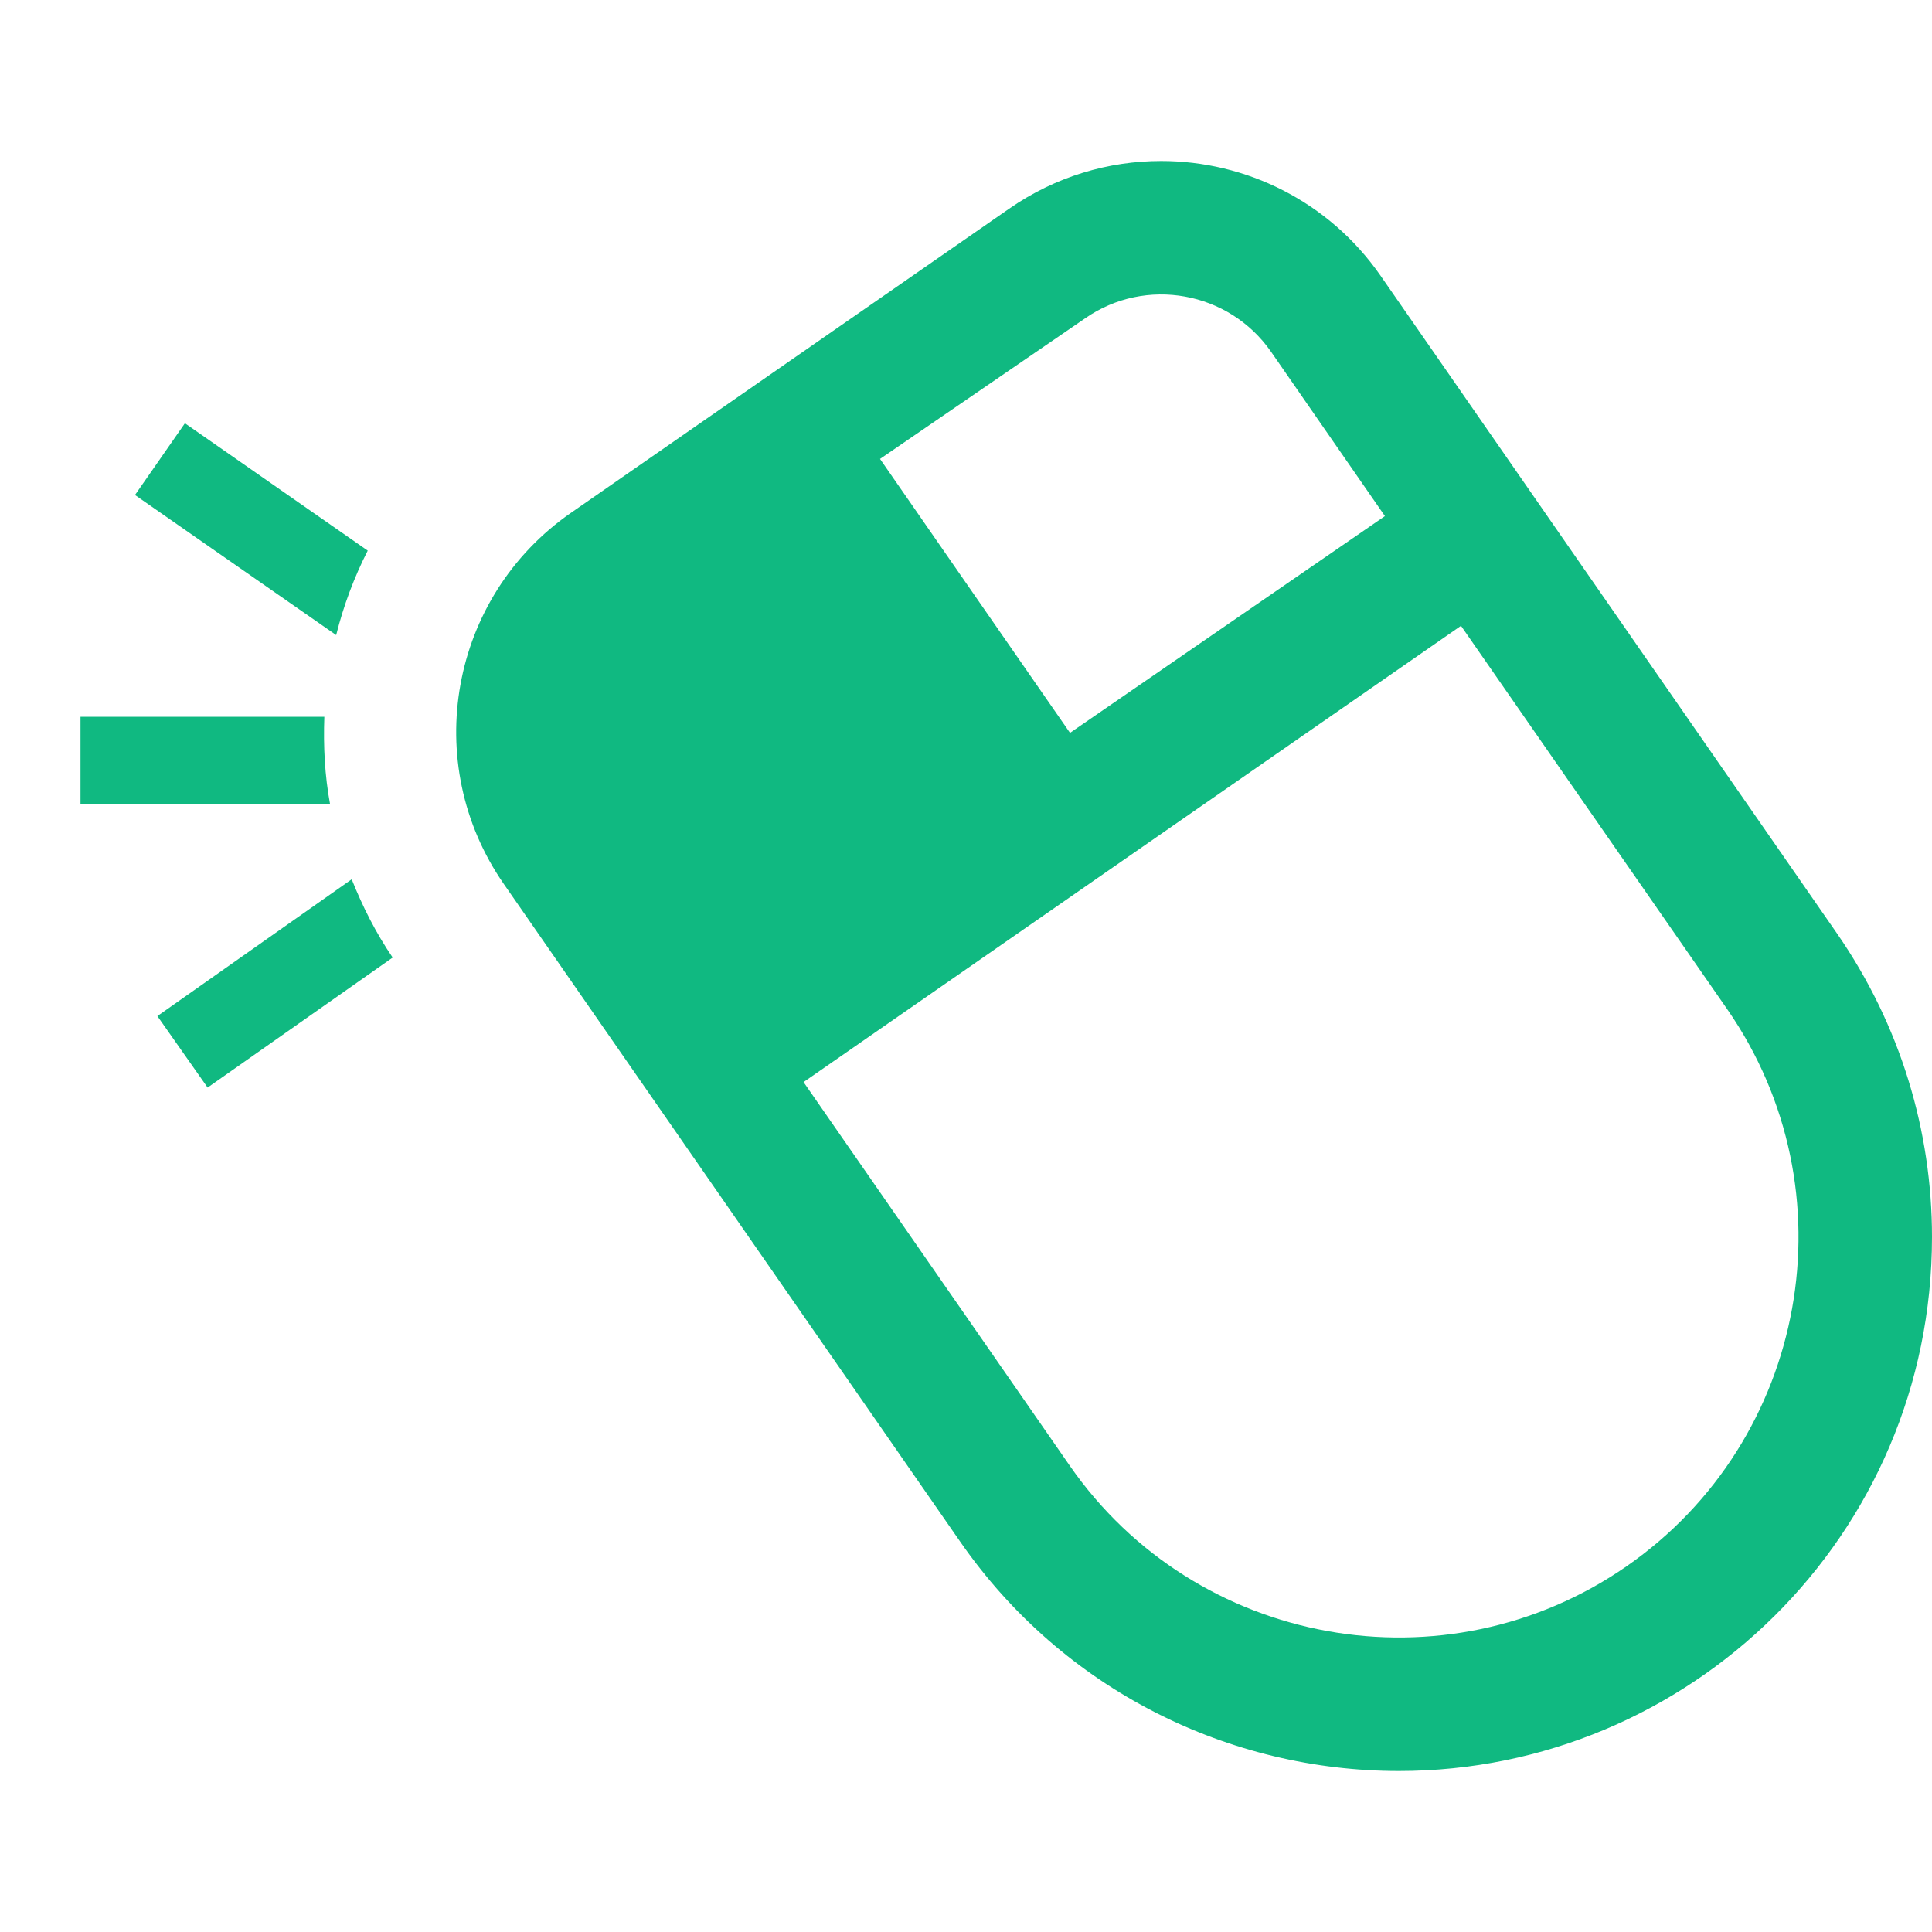
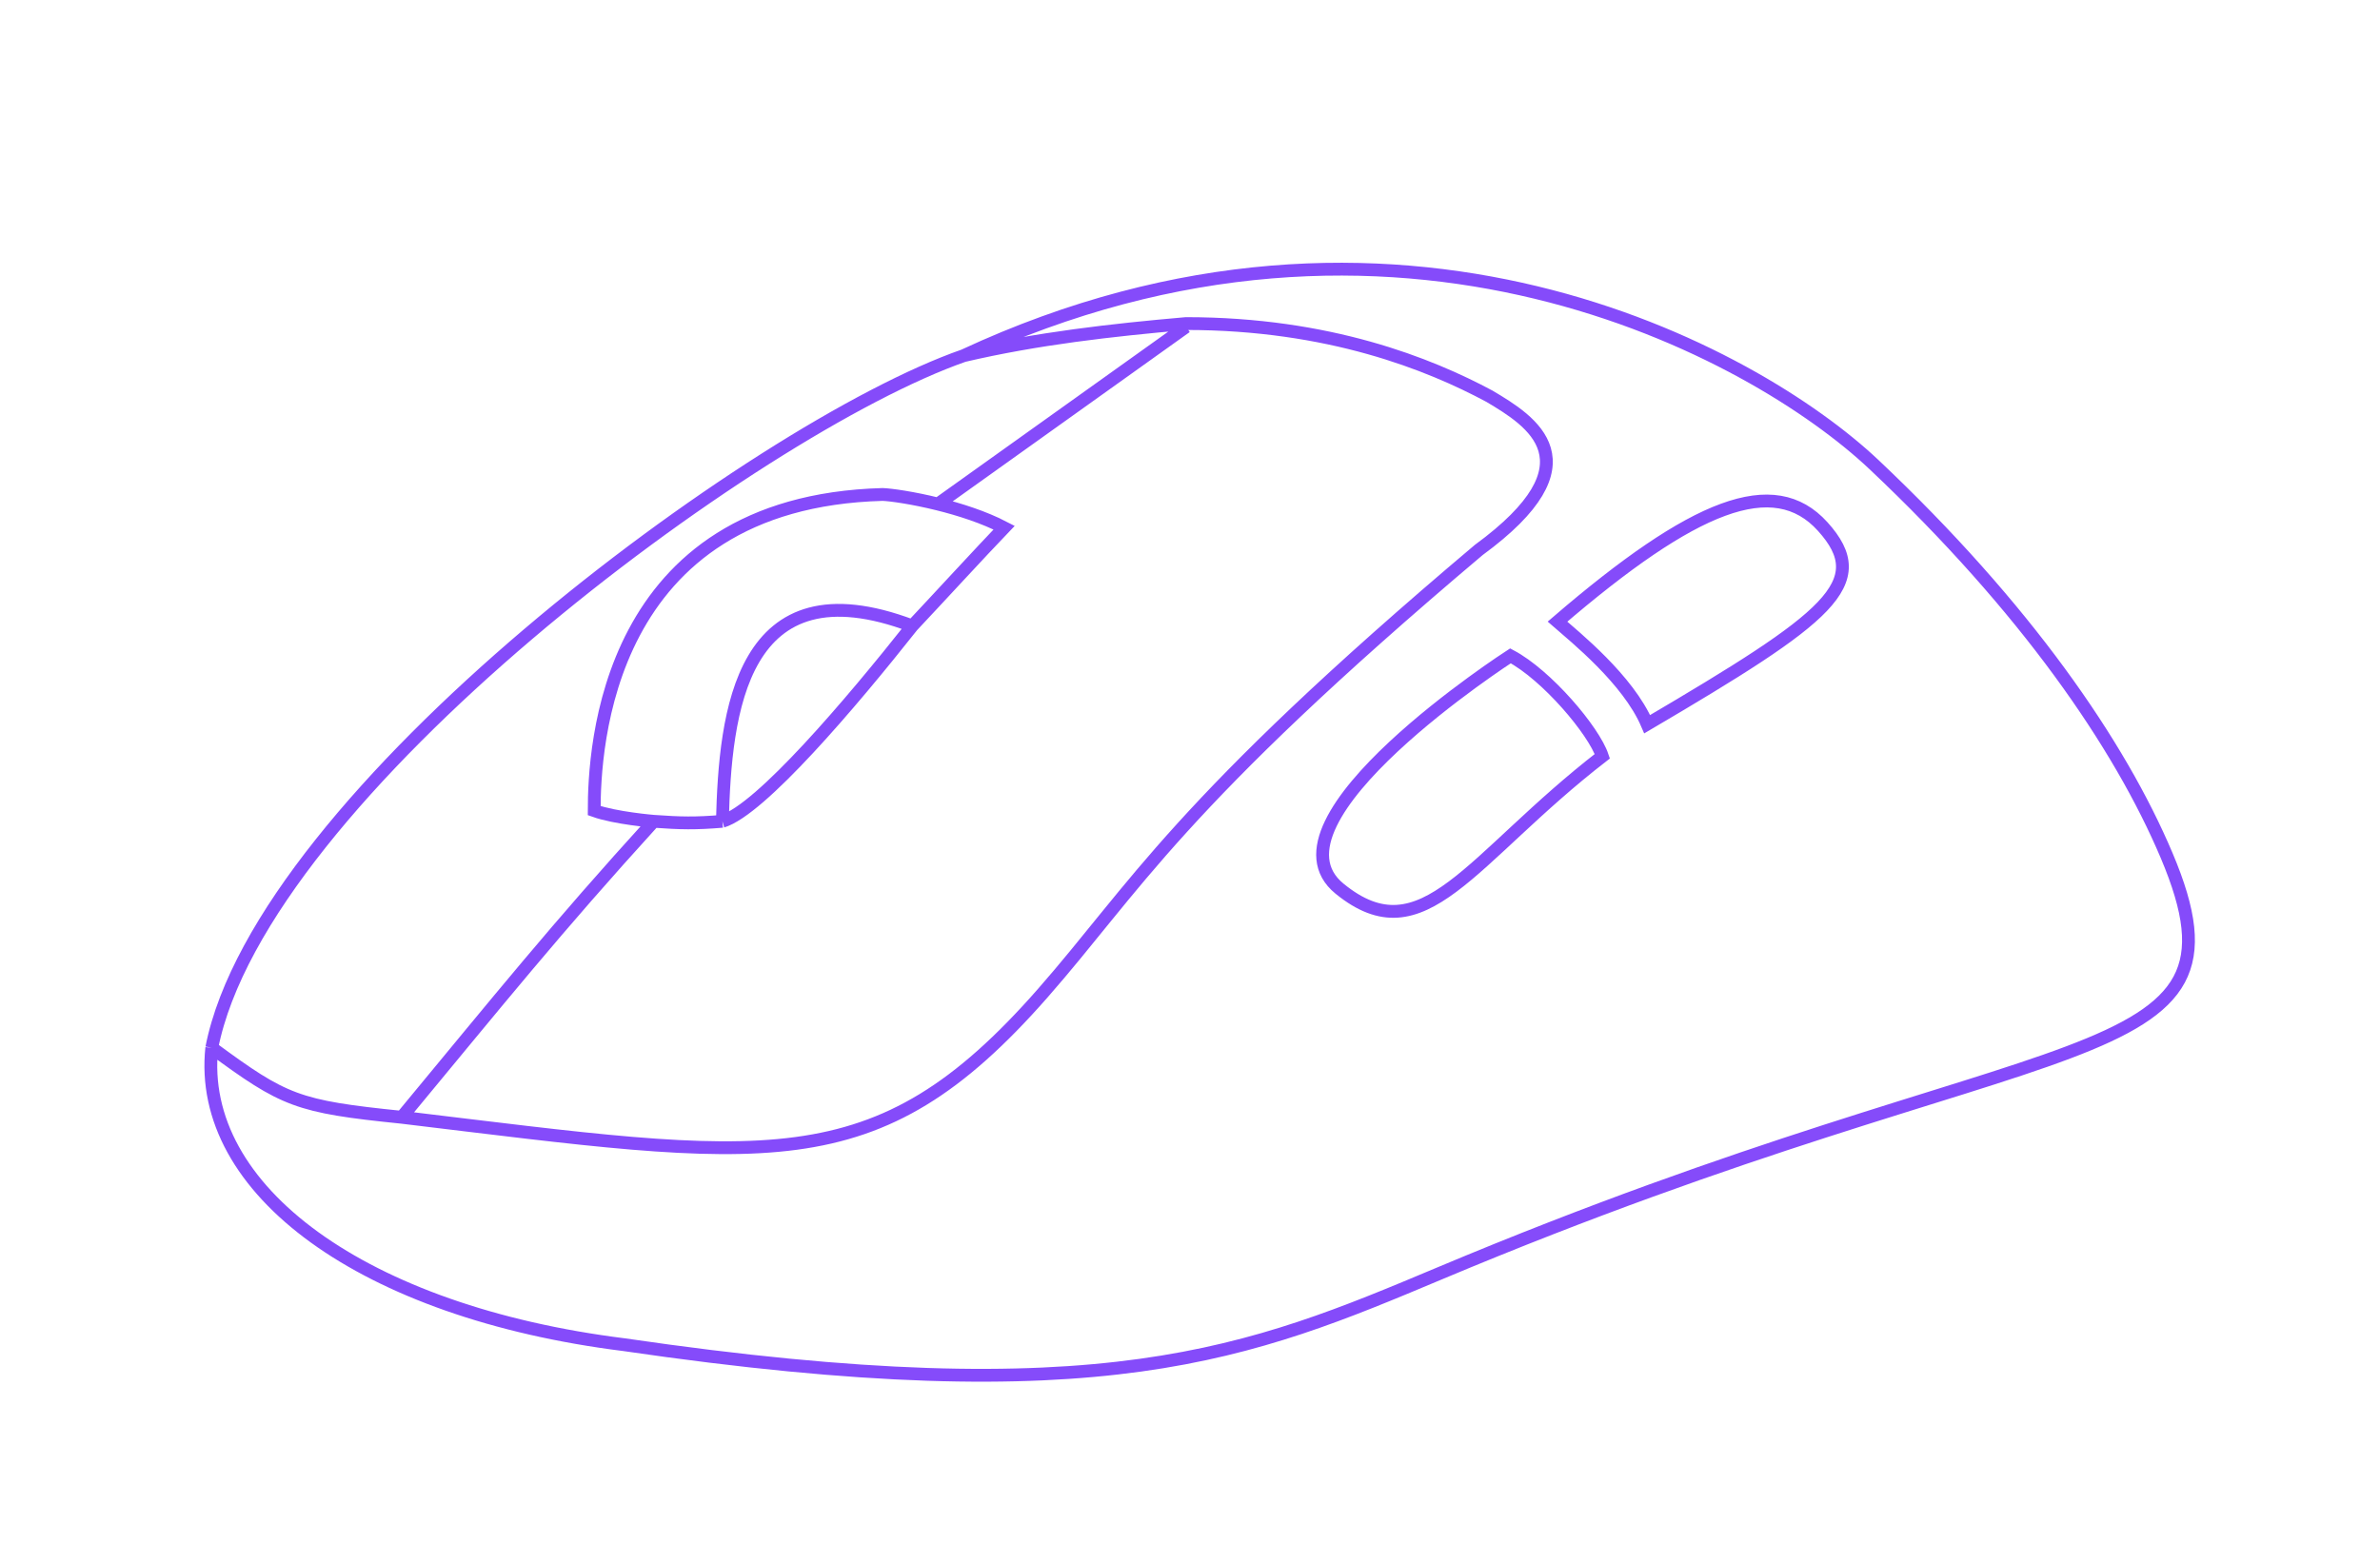
- <svg xmlns="http://www.w3.org/2000/svg" viewBox="0 0 24 24">
-   <path d="M12.537 2.592l-5.445 3.779c-1.504 1.043-1.877 3.108-.833 4.611l5.668 8.168c1.287 1.855 3.352 2.85 5.451 2.85 3.605 0 6.622-2.919 6.622-6.634 0-1.304-.384-2.621-1.182-3.773l-5.668-8.168c-.644-.927-1.676-1.425-2.726-1.425-.652 0-1.311.192-1.887.592zm.945 1.361c.751-.521 1.784-.334 2.307.416l1.415 2.042-3.912 2.693-2.36-3.403 2.55-1.748zm6.725 15.503c-2.252 1.563-5.356 1.002-6.919-1.25l-3.306-4.764 8.167-5.668 3.308 4.764c1.562 2.252 1.001 5.355-1.25 6.918zm-16.031-11.567l-2.499-1.74.62-.891 2.271 1.582c-.169.332-.3.681-.392 1.049zm.702 4.006l-2.299 1.615-.624-.888 2.414-1.699c.135.338.299.665.509.972zm-.778-1.906h-3.1v-1.085h3.029c-.013.366.005.729.071 1.085z" fill="#10b981" />
+ <svg xmlns="http://www.w3.org/2000/svg" viewBox="0 0 557 366" fill="none">
+   <path d="M94 261.5C179.435 271.769 204.762 277.213 244 232.5C265.5 208 275.565 188.231 346.065 128.731C374.065 108.231 358.399 98.565 348.565 92.731C334.565 85.231 311.065 75.731 277.565 75.731C260.169 77.254 242.607 79.241 225.565 83.231M94 261.5C69.5 259 66.565 257.731 49.565 245.231M94 261.5C117 233.731 130 217.5 153 192.231M153 192.231C153 192.231 144 191.5 139.065 189.731C139.065 175.5 141.5 117.5 206.565 115.731C208.538 115.806 213.64 116.525 219.5 117.974M153 192.231C159.306 192.682 162.739 192.759 169.065 192.231M169.065 192.231C178 189.5 199.065 164.752 213.5 146.5M169.065 192.231C169.703 166.898 173.265 131.3 213.5 146.5M213.5 146.5C218.435 141.269 229.935 128.769 235 123.5C230.309 121.062 224.616 119.239 219.5 117.974M49.565 245.231C61.153 186.123 176.565 100.335 225.565 83.231M49.565 245.231C46 278.5 85.103 307.111 146.065 314.731C258.158 331.135 292.454 316.725 337.129 297.955C480 237.925 529.341 252.882 507.065 200.231C496.065 174.231 474.065 142.231 438.565 108.731C410.582 82.324 326.565 36.231 225.565 83.231M277.565 76.5L219.5 117.974M426.565 123.231C415.143 110.601 396.5 118 364.5 145.5C368.5 149 381 159 385.5 169.5C428 144.5 438.565 136.5 426.565 123.231ZM353.5 153.5C362 158 373 171 375 177C344 201 333.129 224 313.5 208C293.871 192 353.5 153.5 353.5 153.5Z" stroke="#854bfa" stroke-width="3" />
</svg>
